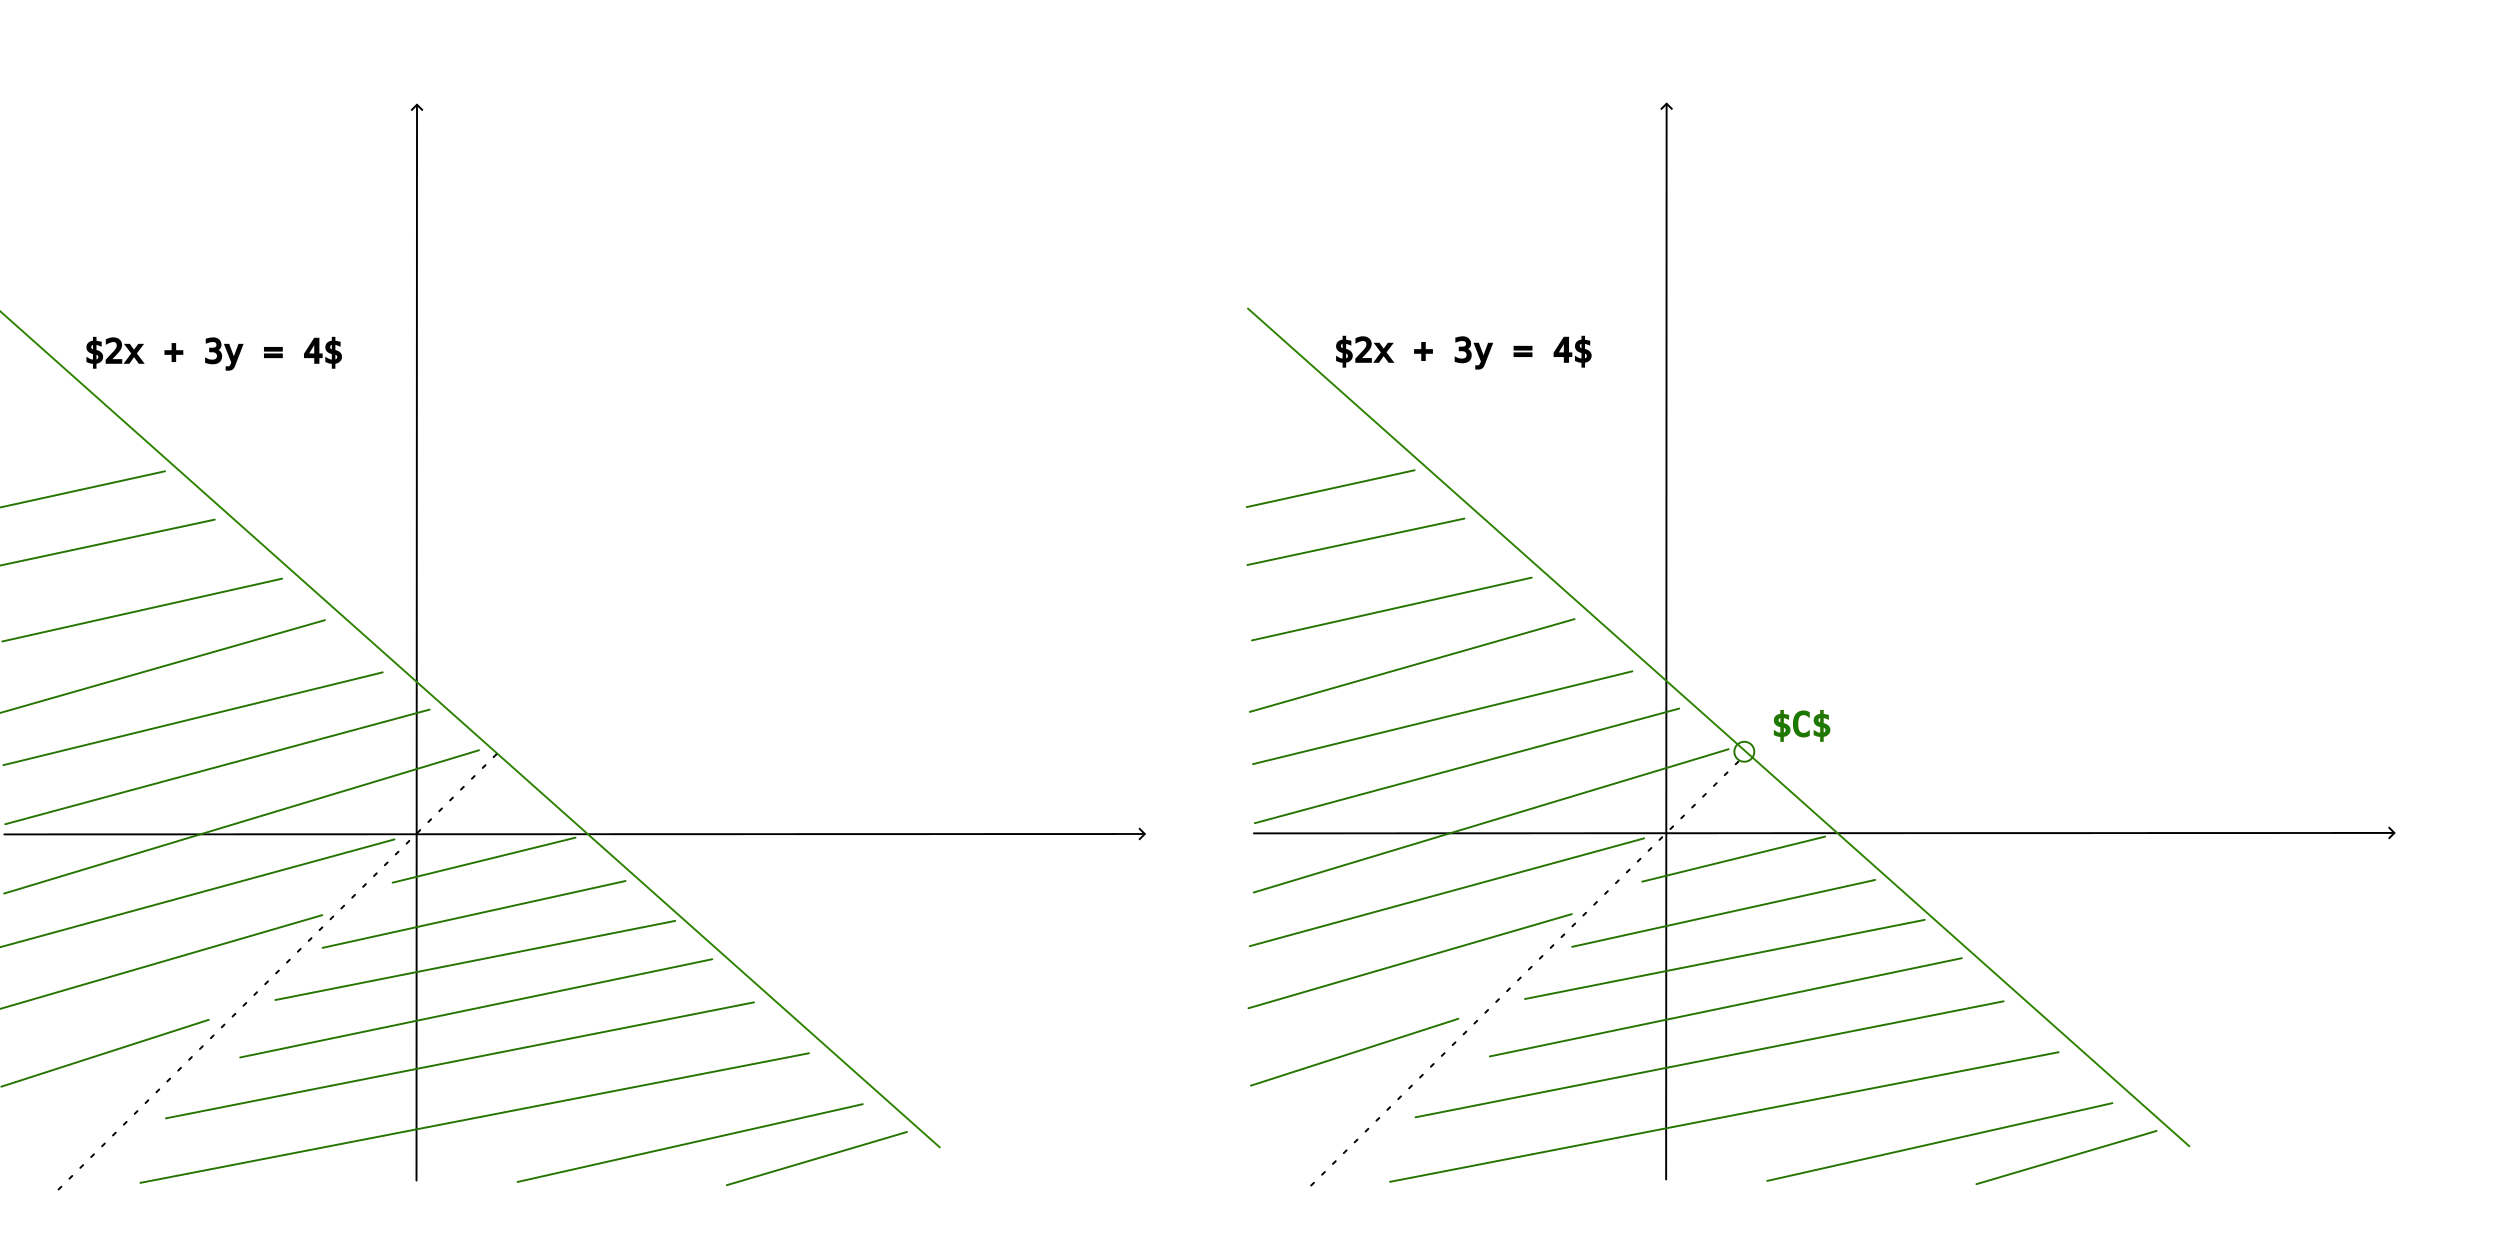
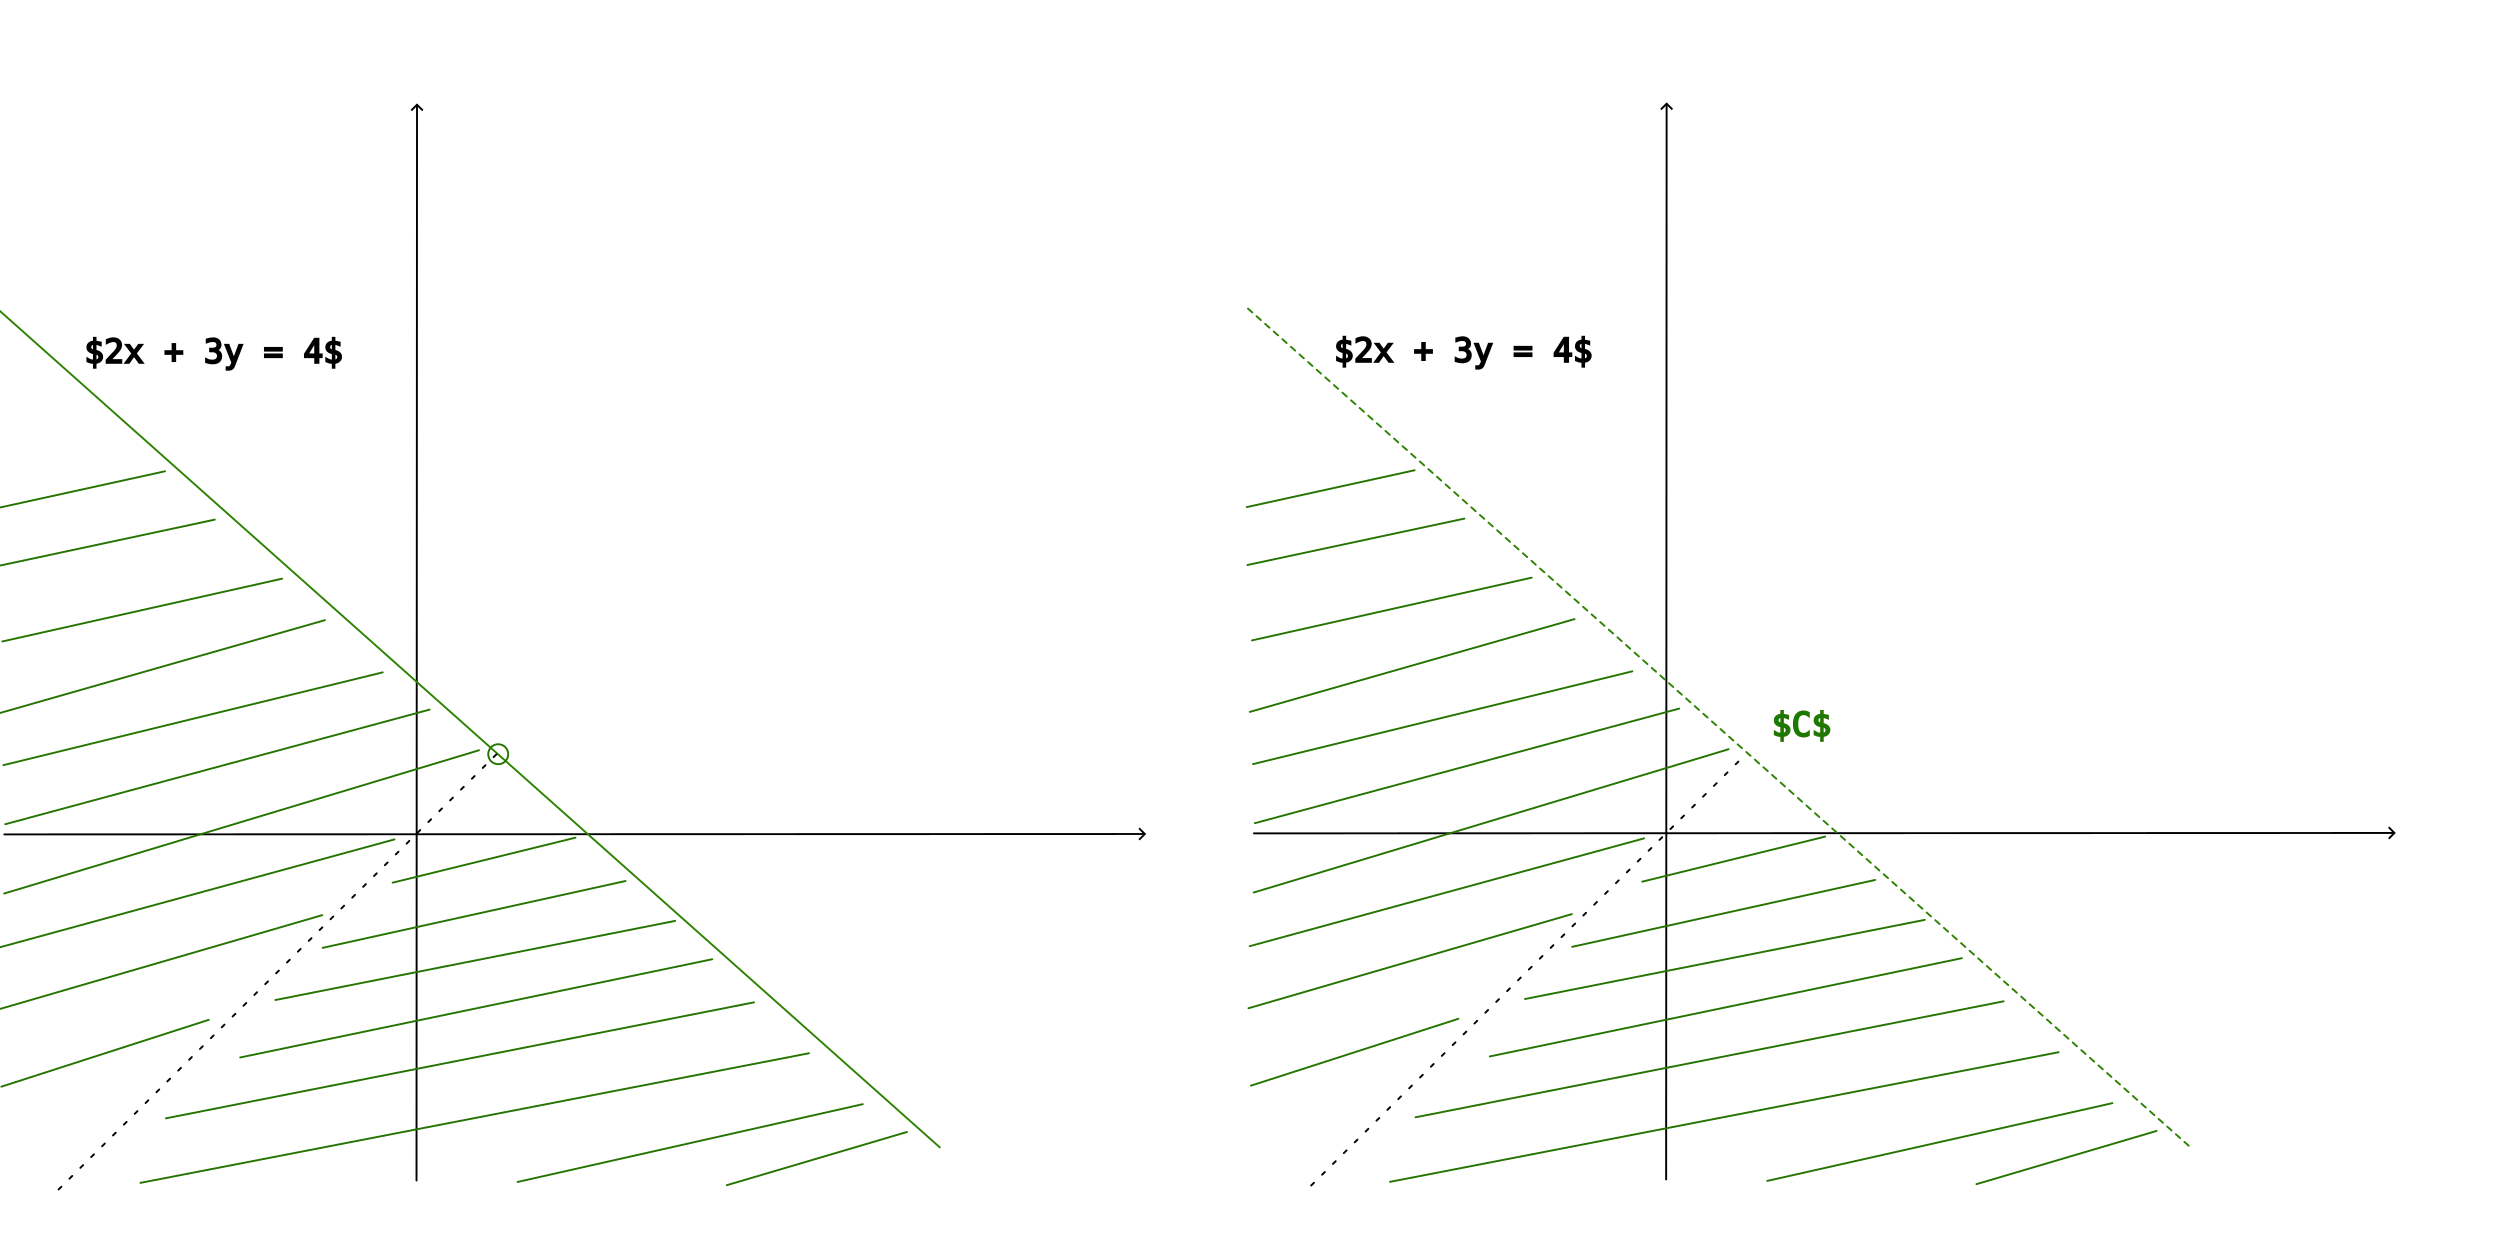
<svg xmlns="http://www.w3.org/2000/svg" width="240mm" height="120mm" viewBox="0 0 240 120" version="1.1" id="svg8">
  <defs id="defs2">
    <marker style="overflow:visible" id="marker3" refX="0" refY="0" orient="auto-start-reverse" markerWidth="1" markerHeight="1" viewBox="0 0 1 1" preserveAspectRatio="xMidYMid">
      <path style="fill:none;stroke:context-stroke;stroke-width:1;stroke-linecap:butt" d="M 3,-3 0,0 3,3" transform="rotate(180,0.125,0)" id="path3" />
    </marker>
    <marker style="overflow:visible" id="ArrowWide" refX="0" refY="0" orient="auto-start-reverse" markerWidth="1" markerHeight="1" viewBox="0 0 1 1" preserveAspectRatio="xMidYMid">
      <path style="fill:none;stroke:context-stroke;stroke-width:1;stroke-linecap:butt" d="M 3,-3 0,0 3,3" transform="rotate(180,0.125,0)" id="path2" />
    </marker>
    <marker style="overflow:visible" id="ArrowWide-1" refX="0" refY="0" orient="auto-start-reverse" markerWidth="1" markerHeight="1" viewBox="0 0 1 1" preserveAspectRatio="xMidYMid">
      <path style="fill:none;stroke:context-stroke;stroke-width:1;stroke-linecap:butt" d="M 3,-3 0,0 3,3" transform="rotate(180,0.125,0)" id="path2-8" />
    </marker>
    <marker style="overflow:visible" id="marker3-7" refX="0" refY="0" orient="auto-start-reverse" markerWidth="1" markerHeight="1" viewBox="0 0 1 1" preserveAspectRatio="xMidYMid">
      <path style="fill:none;stroke:context-stroke;stroke-width:1;stroke-linecap:butt" d="M 3,-3 0,0 3,3" transform="rotate(180,0.125,0)" id="path3-8" />
    </marker>
  </defs>
  <g id="layer1" transform="translate(0,-177)">
    <path style="fill:#000000;stroke:#000000;stroke-width:0.184;stroke-linecap:round;stroke-dasharray:none;marker-start:url(#ArrowWide)" d="m 40.033,187.1 -0.048,103.226" id="path1" />
    <path style="fill:#000000;stroke:#000000;stroke-width:0.184;stroke-linecap:round;stroke-dasharray:none;marker-end:url(#marker3)" d="M 0.415,257.103 109.857,257.064" id="path1-3" />
    <path style="fill:#000000;stroke:#2d8200;stroke-width:0.184;stroke-linecap:round;stroke-dasharray:none;stroke-opacity:1" d="M -0.157,206.725 90.22,287.148" id="path4" />
    <text xml:space="preserve" style="font-size:3.175px;font-family:Monospace;-inkscape-font-specification:Monospace;text-align:start;writing-mode:lr-tb;direction:ltr;text-anchor:start;fill:#000000;stroke:#000000;stroke-width:0.184;stroke-linecap:round;stroke-dasharray:none;stroke-opacity:1" x="8.095" y="211.833" id="text4">
      <tspan id="tspan4" style="stroke:#000000;stroke-width:0.184;stroke-opacity:1" x="8.095" y="211.833">$2x + 3y = 4$</tspan>
    </text>
    <path style="fill:#000000;stroke:#000000;stroke-width:0.184;stroke-linecap:round;stroke-dasharray:0.368, 1.104;stroke-dashoffset:0;stroke-opacity:1" d="M 47.651,249.425 5.213,291.601" id="path5" />
    <path style="fill:#000000;stroke:#257401;stroke-width:0.184;stroke-linecap:round;stroke-dasharray:none;stroke-dashoffset:0;stroke-opacity:1" d="m 37.696,261.737 17.551,-4.322" id="path6" />
    <path style="fill:#000000;stroke:#257401;stroke-width:0.184;stroke-linecap:round;stroke-dasharray:none;stroke-dashoffset:0;stroke-opacity:1" d="m 30.97,267.994 29.078,-6.418" id="path6-3" />
    <path style="fill:#000000;stroke:#257401;stroke-width:0.184;stroke-linecap:round;stroke-dasharray:none;stroke-dashoffset:0;stroke-opacity:1" d="m 23.056,278.517 45.319,-9.431" id="path6-3-1" />
    <path style="fill:#000000;stroke:#257401;stroke-width:0.184;stroke-linecap:round;stroke-dasharray:none;stroke-dashoffset:0;stroke-opacity:1" d="m 15.931,284.358 56.453,-11.133" id="path6-3-1-5" />
    <path style="fill:#000000;stroke:#257401;stroke-width:0.184;stroke-linecap:round;stroke-dasharray:none;stroke-dashoffset:0;stroke-opacity:1" d="M 13.482,290.554 77.662,278.111" id="path6-3-1-5-3" />
    <path style="fill:#000000;stroke:#257401;stroke-width:0.184;stroke-linecap:round;stroke-dasharray:none;stroke-dashoffset:0;stroke-opacity:1" d="m 49.687,290.467 33.138,-7.466" id="path6-3-1-5-3-5" />
    <path style="fill:#000000;stroke:#257401;stroke-width:0.184;stroke-linecap:round;stroke-dasharray:none;stroke-dashoffset:0;stroke-opacity:1" d="m 69.777,290.777 17.289,-5.108" id="path6-3-1-5-3-5-4" />
    <path style="fill:#000000;stroke:#257401;stroke-width:0.184;stroke-linecap:round;stroke-dasharray:none;stroke-dashoffset:0;stroke-opacity:1" d="M 0.399,262.778 45.981,249.025" id="path6-3-1-5-3-5-4-3" />
    <path style="fill:#000000;stroke:#257401;stroke-width:0.184;stroke-linecap:round;stroke-dasharray:none;stroke-dashoffset:0;stroke-opacity:1" d="M 0.014,267.931 37.867,257.583" id="path6-3-1-5-3-5-4-3-5" />
    <path style="fill:#000000;stroke:#257401;stroke-width:0.184;stroke-linecap:round;stroke-dasharray:none;stroke-dashoffset:0;stroke-opacity:1" d="M -0.107,273.89 30.936,264.853" id="path6-3-1-5-3-5-4-3-5-5" />
    <path style="fill:#000000;stroke:#257401;stroke-width:0.184;stroke-linecap:round;stroke-dasharray:none;stroke-dashoffset:0;stroke-opacity:1" d="M 0.126,281.322 20.035,274.904" id="path6-3-1-5-3-5-4-3-5-5-8" />
    <path style="fill:#000000;stroke:#257401;stroke-width:0.184;stroke-linecap:round;stroke-dasharray:none;stroke-dashoffset:0;stroke-opacity:1" d="M 0.504,256.124 41.239,245.122" id="path6-3-1-5-3-5-4-3-6" />
    <path style="fill:#000000;stroke:#257401;stroke-width:0.184;stroke-linecap:round;stroke-dasharray:none;stroke-dashoffset:0;stroke-opacity:1" d="M 0.328,250.453 36.741,241.546" id="path6-3-1-5-3-5-4-3-6-5" />
    <path style="fill:#000000;stroke:#257401;stroke-width:0.184;stroke-linecap:round;stroke-dasharray:none;stroke-dashoffset:0;stroke-opacity:1" d="M 0.019,245.441 31.193,236.534" id="path6-3-1-5-3-5-4-3-6-5-9" />
    <path style="fill:#000000;stroke:#257401;stroke-width:0.184;stroke-linecap:round;stroke-dasharray:none;stroke-dashoffset:0;stroke-opacity:1" d="M 0.229,238.578 27.08,232.553" id="path6-3-1-5-3-5-4-3-6-5-9-5" />
    <path style="fill:#000000;stroke:#257401;stroke-width:0.184;stroke-linecap:round;stroke-dasharray:none;stroke-dashoffset:0;stroke-opacity:1" d="M -0.206,231.337 20.62,226.884" id="path6-3-1-5-3-5-4-3-6-5-9-5-4" />
    <path style="fill:#000000;stroke:#257401;stroke-width:0.184;stroke-linecap:round;stroke-dasharray:none;stroke-dashoffset:0;stroke-opacity:1" d="M -0.269,225.778 15.842,222.242" id="path6-3-1-5-3-5-4-3-6-5-9-5-4-9" />
    <path style="fill:#000000;stroke:#257401;stroke-width:0.184;stroke-linecap:round;stroke-dasharray:none;stroke-dashoffset:0;stroke-opacity:1" d="m 26.436,273.002 38.377,-7.597" id="path6-3-8" />
    <path style="fill:#000000;stroke:#000000;stroke-width:0.184;stroke-linecap:round;stroke-dasharray:none;marker-start:url(#ArrowWide-1)" d="m 159.997,187.001 -0.048,103.226" id="path1-7" />
    <path style="fill:#000000;stroke:#000000;stroke-width:0.184;stroke-linecap:round;stroke-dasharray:none;marker-end:url(#marker3-7)" d="m 120.379,257.004 109.441,-0.039" id="path1-3-7" />
-     <path style="fill:#000000;stroke:#2d8200;stroke-width:0.184;stroke-linecap:round;stroke-dasharray:none;stroke-opacity:1" d="m 119.806,206.626 90.377,80.422" id="path4-4" />
+     <path style="fill:#000000;stroke:#2d8200;stroke-width:0.184;stroke-linecap:round;stroke-dasharray:0.552,0.552;stroke-opacity:1;stroke-dashoffset:0" d="m 119.806,206.626 90.377,80.422" id="path4-4" />
    <text xml:space="preserve" style="font-size:3.175px;font-family:Monospace;-inkscape-font-specification:Monospace;text-align:start;writing-mode:lr-tb;direction:ltr;text-anchor:start;fill:#000000;stroke:#000000;stroke-width:0.184;stroke-linecap:round;stroke-dasharray:none;stroke-opacity:1" x="128.058" y="211.734" id="text4-4">
      <tspan id="tspan4-9" style="stroke:#000000;stroke-width:0.184;stroke-opacity:1" x="128.058" y="211.734">$2x + 3y = 4$</tspan>
    </text>
    <path style="fill:#000000;stroke:#000000;stroke-width:0.184;stroke-linecap:round;stroke-dasharray:0.368, 1.104;stroke-dashoffset:0;stroke-opacity:1" d="m 166.888,250.113 -41.711,41.389" id="path5-1" />
    <path style="fill:#000000;stroke:#257401;stroke-width:0.184;stroke-linecap:round;stroke-dasharray:none;stroke-dashoffset:0;stroke-opacity:1" d="m 157.66,261.638 17.551,-4.322" id="path6-5" />
    <path style="fill:#000000;stroke:#257401;stroke-width:0.184;stroke-linecap:round;stroke-dasharray:none;stroke-dashoffset:0;stroke-opacity:1" d="m 150.933,267.894 29.078,-6.418" id="path6-3-5" />
    <path style="fill:#000000;stroke:#257401;stroke-width:0.184;stroke-linecap:round;stroke-dasharray:none;stroke-dashoffset:0;stroke-opacity:1" d="m 143.019,278.417 45.319,-9.431" id="path6-3-1-58" />
    <path style="fill:#000000;stroke:#257401;stroke-width:0.184;stroke-linecap:round;stroke-dasharray:none;stroke-dashoffset:0;stroke-opacity:1" d="m 135.894,284.259 56.453,-11.133" id="path6-3-1-5-2" />
    <path style="fill:#000000;stroke:#257401;stroke-width:0.184;stroke-linecap:round;stroke-dasharray:none;stroke-dashoffset:0;stroke-opacity:1" d="m 133.445,290.455 64.181,-12.443" id="path6-3-1-5-3-9" />
    <path style="fill:#000000;stroke:#257401;stroke-width:0.184;stroke-linecap:round;stroke-dasharray:none;stroke-dashoffset:0;stroke-opacity:1" d="m 169.651,290.368 33.138,-7.466" id="path6-3-1-5-3-5-8" />
    <path style="fill:#000000;stroke:#257401;stroke-width:0.184;stroke-linecap:round;stroke-dasharray:none;stroke-dashoffset:0;stroke-opacity:1" d="m 189.741,290.677 17.289,-5.108" id="path6-3-1-5-3-5-4-2" />
    <path style="fill:#000000;stroke:#257401;stroke-width:0.184;stroke-linecap:round;stroke-dasharray:none;stroke-dashoffset:0;stroke-opacity:1" d="m 120.362,262.679 45.581,-13.753" id="path6-3-1-5-3-5-4-3-0" />
    <path style="fill:#000000;stroke:#257401;stroke-width:0.184;stroke-linecap:round;stroke-dasharray:none;stroke-dashoffset:0;stroke-opacity:1" d="m 119.977,267.831 37.854,-10.348" id="path6-3-1-5-3-5-4-3-5-7" />
    <path style="fill:#000000;stroke:#257401;stroke-width:0.184;stroke-linecap:round;stroke-dasharray:none;stroke-dashoffset:0;stroke-opacity:1" d="m 119.856,273.791 31.043,-9.038" id="path6-3-1-5-3-5-4-3-5-5-4" />
    <path style="fill:#000000;stroke:#257401;stroke-width:0.184;stroke-linecap:round;stroke-dasharray:none;stroke-dashoffset:0;stroke-opacity:1" d="m 120.09,281.223 19.909,-6.418" id="path6-3-1-5-3-5-4-3-5-5-8-8" />
    <path style="fill:#000000;stroke:#257401;stroke-width:0.184;stroke-linecap:round;stroke-dasharray:none;stroke-dashoffset:0;stroke-opacity:1" d="m 120.467,256.025 40.735,-11.002" id="path6-3-1-5-3-5-4-3-6-58" />
    <path style="fill:#000000;stroke:#257401;stroke-width:0.184;stroke-linecap:round;stroke-dasharray:none;stroke-dashoffset:0;stroke-opacity:1" d="m 120.292,250.353 36.413,-8.907" id="path6-3-1-5-3-5-4-3-6-5-3" />
    <path style="fill:#000000;stroke:#257401;stroke-width:0.184;stroke-linecap:round;stroke-dasharray:none;stroke-dashoffset:0;stroke-opacity:1" d="m 119.982,245.342 31.173,-8.907" id="path6-3-1-5-3-5-4-3-6-5-9-0" />
    <path style="fill:#000000;stroke:#257401;stroke-width:0.184;stroke-linecap:round;stroke-dasharray:none;stroke-dashoffset:0;stroke-opacity:1" d="m 120.192,238.478 26.851,-6.025" id="path6-3-1-5-3-5-4-3-6-5-9-5-6" />
    <path style="fill:#000000;stroke:#257401;stroke-width:0.184;stroke-linecap:round;stroke-dasharray:none;stroke-dashoffset:0;stroke-opacity:1" d="m 119.757,231.238 20.826,-4.453" id="path6-3-1-5-3-5-4-3-6-5-9-5-4-2" />
    <path style="fill:#000000;stroke:#257401;stroke-width:0.184;stroke-linecap:round;stroke-dasharray:none;stroke-dashoffset:0;stroke-opacity:1" d="m 119.694,225.679 16.111,-3.536" id="path6-3-1-5-3-5-4-3-6-5-9-5-4-9-2" />
    <path style="fill:#000000;stroke:#257401;stroke-width:0.184;stroke-linecap:round;stroke-dasharray:none;stroke-dashoffset:0;stroke-opacity:1" d="m 146.399,272.903 38.377,-7.597" id="path6-3-8-5" />
    <text xml:space="preserve" style="font-size:3.175px;font-family:Monospace;-inkscape-font-specification:Monospace;text-align:start;writing-mode:lr-tb;direction:ltr;text-anchor:start;fill:#008901;fill-opacity:1;stroke:#257401;stroke-width:0.184;stroke-linecap:round;stroke-dasharray:none;stroke-dashoffset:0;stroke-opacity:1" x="170.083" y="247.658" id="text6-2">
      <tspan id="tspan6-2" style="fill:#008901;fill-opacity:1;stroke-width:0.184" x="170.083" y="247.658">$C$</tspan>
    </text>
-     <circle style="fill:none;fill-opacity:1;stroke:#257401;stroke-width:0.184;stroke-linecap:round;stroke-dasharray:none;stroke-dashoffset:0;stroke-opacity:1" id="path7" cx="167.456" cy="249.168" r="0.96" />
+     <circle style="fill:none;fill-opacity:1;stroke:#257401;stroke-width:0.184;stroke-linecap:round;stroke-dasharray:none;stroke-dashoffset:0;stroke-opacity:1" id="path7" cx="47.83" cy="249.405" r="0.96" />
  </g>
</svg>
